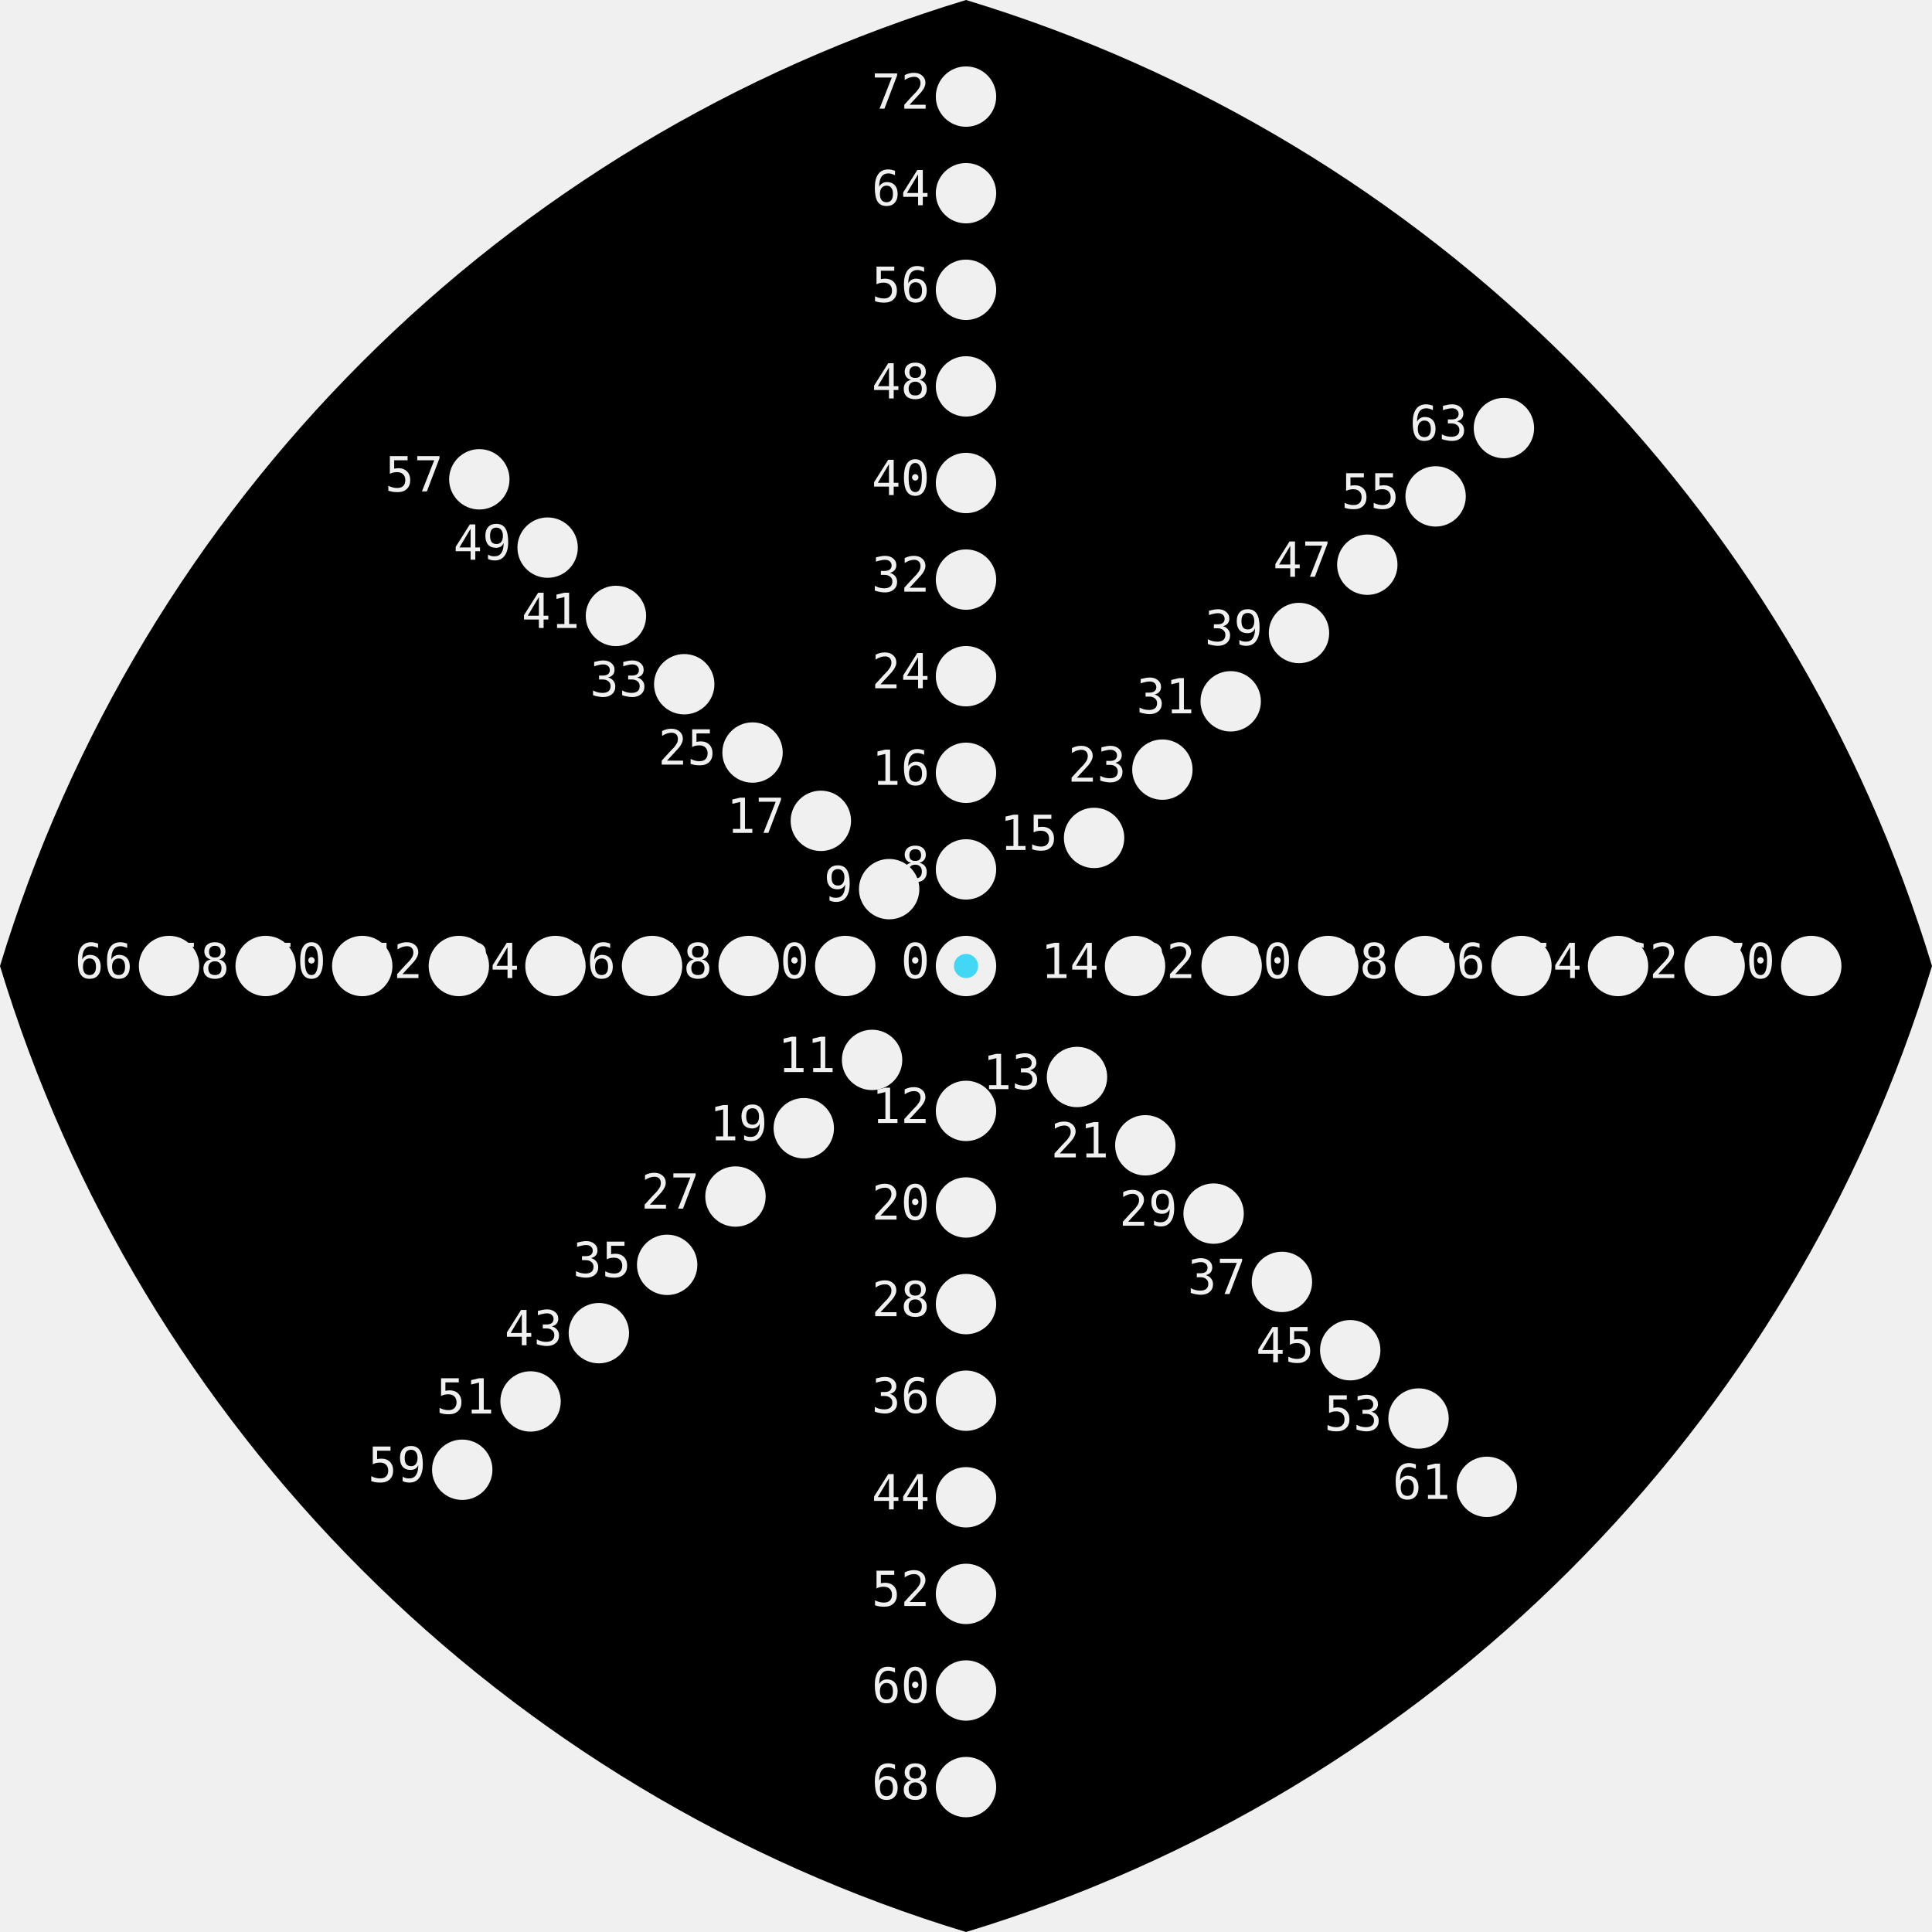
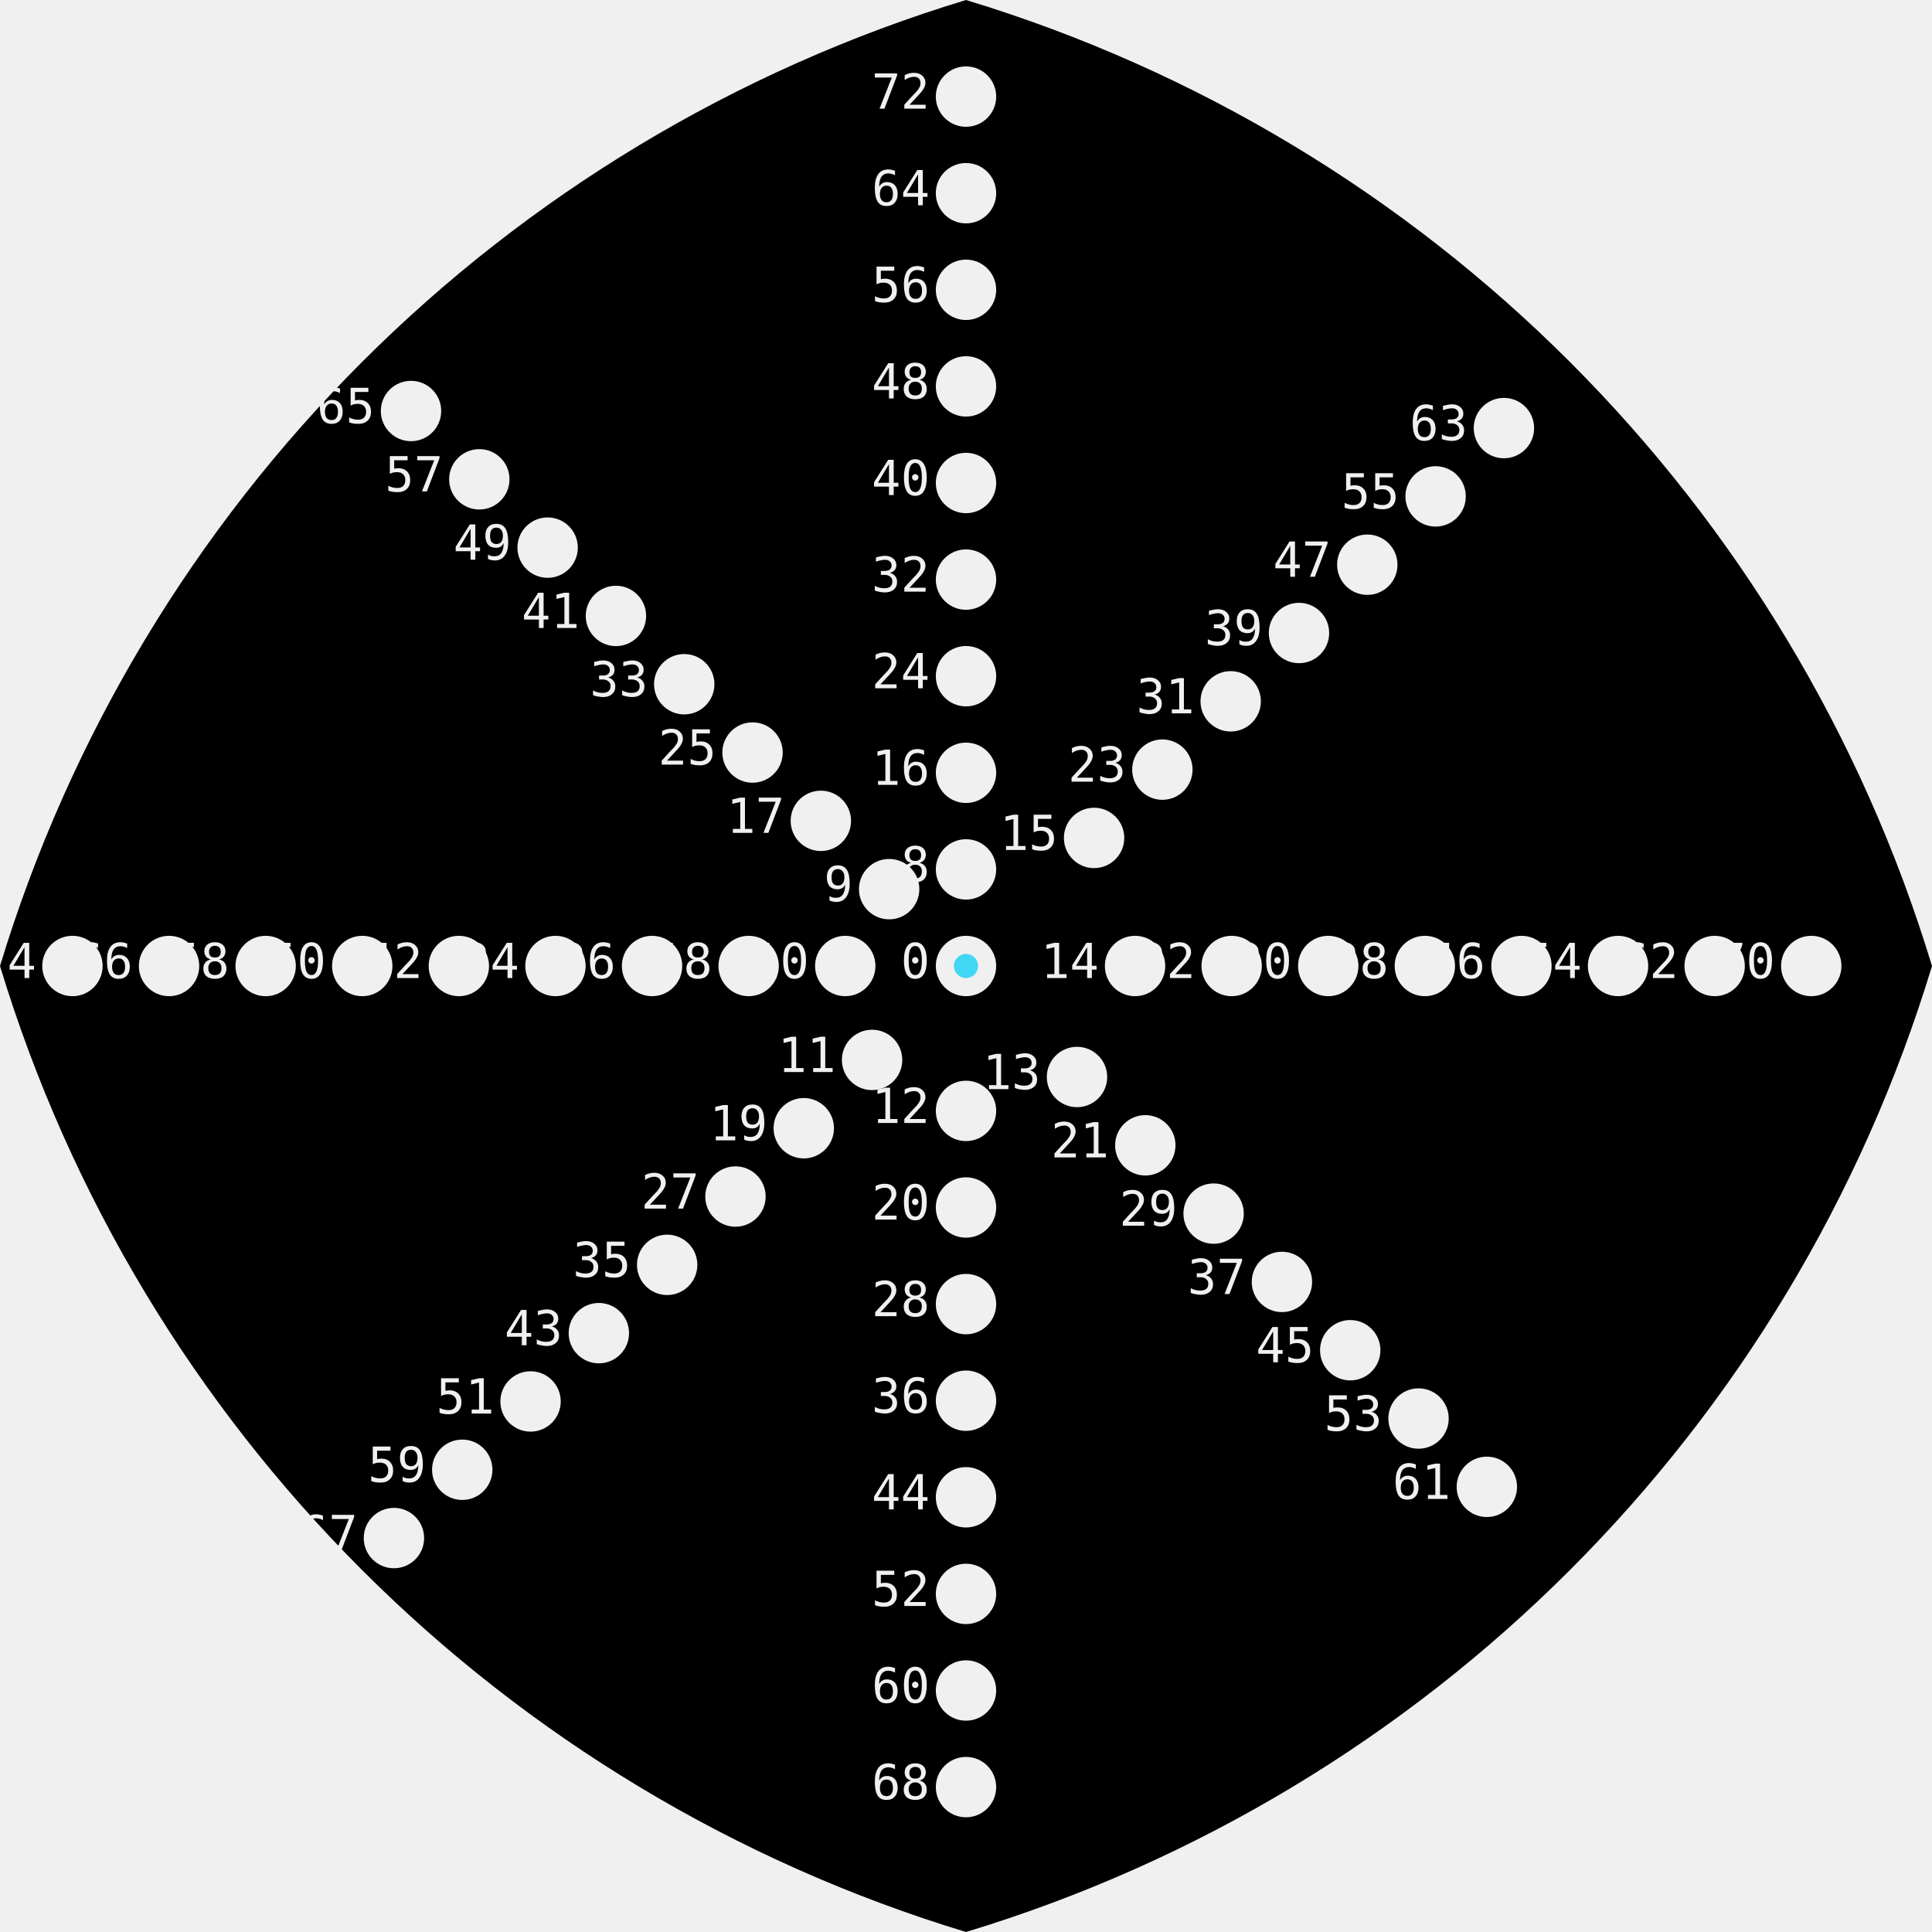
<svg xmlns="http://www.w3.org/2000/svg" xmlns:ns1="http://nathanfriend.io/inspiral">
  <g>
    <style>
      text {
        font-family: monospace;
        font-size: 4px;
      }
    </style>
    <mask id="holes">
      <rect width="100%" height="100%" fill="white" />
      <circle cx="80" cy="80" r="2.5" ns1:hole-name="0" ns1:hole-text-position-angle="0" ns1:hole-text-rotation-angle="0" />
      <text x="77" y="81" text-anchor="end">0</text>
      <circle cx="80" cy="72" r="2.5" ns1:hole-name="8" ns1:hole-text-position-angle="2.3415926535897933" ns1:hole-text-rotation-angle="-0.7" />
      <text x="77" y="73" text-anchor="end">8</text>
      <circle cx="80" cy="64" r="2.5" ns1:hole-name="16" ns1:hole-text-position-angle="2.741592653589793" ns1:hole-text-rotation-angle="0" />
      <text x="77" y="65" text-anchor="end">16</text>
      <circle cx="80" cy="56" r="2.5" ns1:hole-name="24" ns1:hole-text-position-angle="3.141592653589793" ns1:hole-text-rotation-angle="0" />
      <text x="77" y="57" text-anchor="end">24</text>
      <circle cx="80" cy="48" r="2.5" ns1:hole-name="32" ns1:hole-text-position-angle="3.141592653589793" ns1:hole-text-rotation-angle="0" />
      <text x="77" y="49" text-anchor="end">32</text>
      <circle cx="80" cy="40" r="2.5" ns1:hole-name="40" ns1:hole-text-position-angle="3.141592653589793" ns1:hole-text-rotation-angle="0" />
      <text x="77" y="41" text-anchor="end">40</text>
      <circle cx="80" cy="32" r="2.5" ns1:hole-name="48" ns1:hole-text-position-angle="3.141592653589793" ns1:hole-text-rotation-angle="0" />
      <text x="77" y="33" text-anchor="end">48</text>
      <circle cx="80" cy="24" r="2.5" ns1:hole-name="56" ns1:hole-text-position-angle="3.141592653589793" ns1:hole-text-rotation-angle="0" />
      <text x="77" y="25" text-anchor="end">56</text>
      <circle cx="80" cy="16" r="2.5" ns1:hole-name="64" ns1:hole-text-position-angle="3.141592653589793" ns1:hole-text-rotation-angle="0" />
      <text x="77" y="17" text-anchor="end">64</text>
      <circle cx="80" cy="8" r="2.5" ns1:hole-name="72" ns1:hole-text-position-angle="3.141592653589793" ns1:hole-text-rotation-angle="0" />
      <text x="77" y="9" text-anchor="end">72</text>
      <circle cx="73.636" cy="73.636" r="2.5" ns1:hole-name="9" ns1:hole-text-position-angle="3.1269908169872416" ns1:hole-text-rotation-angle="-1.4853981633974482" />
      <text x="70.636" y="74.636" text-anchor="end">9</text>
      <circle cx="67.979" cy="67.979" r="2.5" ns1:hole-name="17" ns1:hole-text-position-angle="3.5269908169872415" ns1:hole-text-rotation-angle="-0.7853981633974483" />
      <text x="64.979" y="68.979" text-anchor="end">17</text>
      <circle cx="62.322" cy="62.322" r="2.5" ns1:hole-name="25" ns1:hole-text-position-angle="3.9269908169872414" ns1:hole-text-rotation-angle="-0.7853981633974483" />
      <text x="59.322" y="63.322" text-anchor="end">25</text>
      <circle cx="56.665" cy="56.665" r="2.5" ns1:hole-name="33" ns1:hole-text-position-angle="3.9269908169872414" ns1:hole-text-rotation-angle="-0.7853981633974483" />
      <text x="53.665" y="57.665" text-anchor="end">33</text>
      <circle cx="51.009" cy="51.009" r="2.5" ns1:hole-name="41" ns1:hole-text-position-angle="3.9269908169872414" ns1:hole-text-rotation-angle="-0.7853981633974483" />
      <text x="48.009" y="52.009" text-anchor="end">41</text>
      <circle cx="45.352" cy="45.352" r="2.5" ns1:hole-name="49" ns1:hole-text-position-angle="3.9269908169872414" ns1:hole-text-rotation-angle="-0.7853981633974483" />
      <text x="42.352" y="46.352" text-anchor="end">49</text>
      <circle cx="39.695" cy="39.695" r="2.5" ns1:hole-name="57" ns1:hole-text-position-angle="3.9269908169872414" ns1:hole-text-rotation-angle="-0.7853981633974483" />
      <text x="36.695" y="40.695" text-anchor="end">57</text>
+       <circle cx="34.038" cy="34.038" r="2.5" ns1:hole-name="65" ns1:hole-text-position-angle="3.9269908169872414" ns1:hole-text-rotation-angle="-0.7853981633974483" />
+       <text x="31.038" y="35.038" text-anchor="end">65</text>
      <circle cx="70" cy="80" r="2.5" ns1:hole-name="10" ns1:hole-text-position-angle="4.312388980384689" ns1:hole-text-rotation-angle="-1.5707963267948966" />
      <text x="67" y="81" text-anchor="end">10</text>
      <circle cx="62" cy="80" r="2.5" ns1:hole-name="18" ns1:hole-text-position-angle="4.71238898038469" ns1:hole-text-rotation-angle="-1.5707963267948966" />
      <text x="59" y="81" text-anchor="end">18</text>
      <circle cx="54" cy="80" r="2.5" ns1:hole-name="26" ns1:hole-text-position-angle="4.71238898038469" ns1:hole-text-rotation-angle="-1.5707963267948966" />
      <text x="51" y="81" text-anchor="end">26</text>
      <circle cx="46" cy="80" r="2.5" ns1:hole-name="34" ns1:hole-text-position-angle="4.71238898038469" ns1:hole-text-rotation-angle="-1.5707963267948966" />
      <text x="43" y="81" text-anchor="end">34</text>
      <circle cx="38" cy="80" r="2.5" ns1:hole-name="42" ns1:hole-text-position-angle="4.71238898038469" ns1:hole-text-rotation-angle="-1.5707963267948966" />
      <text x="35" y="81" text-anchor="end">42</text>
      <circle cx="30" cy="80" r="2.5" ns1:hole-name="50" ns1:hole-text-position-angle="4.71238898038469" ns1:hole-text-rotation-angle="-1.5707963267948966" />
      <text x="27" y="81" text-anchor="end">50</text>
      <circle cx="22" cy="80" r="2.5" ns1:hole-name="58" ns1:hole-text-position-angle="4.71238898038469" ns1:hole-text-rotation-angle="-1.5707963267948966" />
      <text x="19" y="81" text-anchor="end">58</text>
      <circle cx="14" cy="80" r="2.5" ns1:hole-name="66" ns1:hole-text-position-angle="4.71238898038469" ns1:hole-text-rotation-angle="-1.5707963267948966" />
      <text x="11" y="81" text-anchor="end">66</text>
+       <circle cx="6" cy="80" r="2.5" ns1:hole-name="74" ns1:hole-text-position-angle="4.71238898038469" ns1:hole-text-rotation-angle="-1.5707963267948966" />
+       <text x="3" y="81" text-anchor="end">74</text>
      <circle cx="72.222" cy="87.778" r="2.5" ns1:hole-name="11" ns1:hole-text-position-angle="4.997787143782138" ns1:hole-text-rotation-angle="-2.356194490192345" />
      <text x="69.222" y="88.778" text-anchor="end">11</text>
      <circle cx="66.565" cy="93.435" r="2.5" ns1:hole-name="19" ns1:hole-text-position-angle="5.497787143782138" ns1:hole-text-rotation-angle="-2.356194490192345" />
      <text x="63.565" y="94.435" text-anchor="end">19</text>
      <circle cx="60.908" cy="99.092" r="2.5" ns1:hole-name="27" ns1:hole-text-position-angle="5.497787143782138" ns1:hole-text-rotation-angle="-2.356194490192345" />
      <text x="57.908" y="100.092" text-anchor="end">27</text>
      <circle cx="55.251" cy="104.749" r="2.5" ns1:hole-name="35" ns1:hole-text-position-angle="5.497787143782138" ns1:hole-text-rotation-angle="-2.356194490192345" />
      <text x="52.251" y="105.749" text-anchor="end">35</text>
      <circle cx="49.594" cy="110.406" r="2.5" ns1:hole-name="43" ns1:hole-text-position-angle="5.497787143782138" ns1:hole-text-rotation-angle="-2.356194490192345" />
      <text x="46.594" y="111.406" text-anchor="end">43</text>
      <circle cx="43.938" cy="116.062" r="2.5" ns1:hole-name="51" ns1:hole-text-position-angle="5.497787143782138" ns1:hole-text-rotation-angle="-2.356194490192345" />
      <text x="40.938" y="117.062" text-anchor="end">51</text>
      <circle cx="38.281" cy="121.719" r="2.5" ns1:hole-name="59" ns1:hole-text-position-angle="5.497787143782138" ns1:hole-text-rotation-angle="-2.356194490192345" />
      <text x="35.281" y="122.719" text-anchor="end">59</text>
+       <circle cx="32.624" cy="127.376" r="2.5" ns1:hole-name="67" ns1:hole-text-position-angle="5.497787143782138" ns1:hole-text-rotation-angle="-2.356194490192345" />
+       <text x="29.624" y="128.376" text-anchor="end">67</text>
      <circle cx="80" cy="92" r="2.5" ns1:hole-name="12" ns1:hole-text-position-angle="6.083185307179586" ns1:hole-text-rotation-angle="-3.141592653589793" />
      <text x="77" y="93" text-anchor="end">12</text>
      <circle cx="80" cy="100" r="2.5" ns1:hole-name="20" ns1:hole-text-position-angle="6.283185307179586" ns1:hole-text-rotation-angle="-3.141592653589793" />
      <text x="77" y="101" text-anchor="end">20</text>
      <circle cx="80" cy="108" r="2.5" ns1:hole-name="28" ns1:hole-text-position-angle="6.283185307179586" ns1:hole-text-rotation-angle="-3.141592653589793" />
      <text x="77" y="109" text-anchor="end">28</text>
      <circle cx="80" cy="116" r="2.5" ns1:hole-name="36" ns1:hole-text-position-angle="6.283185307179586" ns1:hole-text-rotation-angle="-3.141592653589793" />
      <text x="77" y="117" text-anchor="end">36</text>
      <circle cx="80" cy="124" r="2.5" ns1:hole-name="44" ns1:hole-text-position-angle="6.283185307179586" ns1:hole-text-rotation-angle="-3.141592653589793" />
      <text x="77" y="125" text-anchor="end">44</text>
      <circle cx="80" cy="132" r="2.5" ns1:hole-name="52" ns1:hole-text-position-angle="6.283185307179586" ns1:hole-text-rotation-angle="-3.141592653589793" />
      <text x="77" y="133" text-anchor="end">52</text>
      <circle cx="80" cy="140" r="2.5" ns1:hole-name="60" ns1:hole-text-position-angle="6.283185307179586" ns1:hole-text-rotation-angle="-3.141592653589793" />
      <text x="77" y="141" text-anchor="end">60</text>
      <circle cx="80" cy="148" r="2.5" ns1:hole-name="68" ns1:hole-text-position-angle="6.283185307179586" ns1:hole-text-rotation-angle="-3.141592653589793" />
      <text x="77" y="149" text-anchor="end">68</text>
      <circle cx="89.192" cy="89.192" r="2.5" ns1:hole-name="13" ns1:hole-text-position-angle="6.668583470577034" ns1:hole-text-rotation-angle="-3.9269908169872414" />
      <text x="86.192" y="90.192" text-anchor="end">13</text>
      <circle cx="94.849" cy="94.849" r="2.5" ns1:hole-name="21" ns1:hole-text-position-angle="7.0685834705770345" ns1:hole-text-rotation-angle="-3.9269908169872414" />
      <text x="91.849" y="95.849" text-anchor="end">21</text>
      <circle cx="100.506" cy="100.506" r="2.5" ns1:hole-name="29" ns1:hole-text-position-angle="7.0685834705770345" ns1:hole-text-rotation-angle="-3.9269908169872414" />
      <text x="97.506" y="101.506" text-anchor="end">29</text>
      <circle cx="106.163" cy="106.163" r="2.5" ns1:hole-name="37" ns1:hole-text-position-angle="7.0685834705770345" ns1:hole-text-rotation-angle="-3.9269908169872414" />
      <text x="103.163" y="107.163" text-anchor="end">37</text>
      <circle cx="111.82" cy="111.82" r="2.5" ns1:hole-name="45" ns1:hole-text-position-angle="7.0685834705770345" ns1:hole-text-rotation-angle="-3.9269908169872414" />
      <text x="108.82" y="112.82" text-anchor="end">45</text>
      <circle cx="117.477" cy="117.477" r="2.5" ns1:hole-name="53" ns1:hole-text-position-angle="7.0685834705770345" ns1:hole-text-rotation-angle="-3.9269908169872414" />
      <text x="114.477" y="118.477" text-anchor="end">53</text>
      <circle cx="123.134" cy="123.134" r="2.5" ns1:hole-name="61" ns1:hole-text-position-angle="7.0685834705770345" ns1:hole-text-rotation-angle="-3.9269908169872414" />
      <text x="120.134" y="124.134" text-anchor="end">61</text>
      <circle cx="94" cy="80" r="2.5" ns1:hole-name="14" ns1:hole-text-position-angle="7.653981633974483" ns1:hole-text-rotation-angle="-4.71238898038469" />
      <text x="91" y="81" text-anchor="end">14</text>
      <circle cx="102" cy="80" r="2.5" ns1:hole-name="22" ns1:hole-text-position-angle="7.853981633974483" ns1:hole-text-rotation-angle="-4.71238898038469" />
      <text x="99" y="81" text-anchor="end">22</text>
      <circle cx="110" cy="80" r="2.5" ns1:hole-name="30" ns1:hole-text-position-angle="7.853981633974483" ns1:hole-text-rotation-angle="-4.71238898038469" />
      <text x="107" y="81" text-anchor="end">30</text>
      <circle cx="118" cy="80" r="2.5" ns1:hole-name="38" ns1:hole-text-position-angle="7.853981633974483" ns1:hole-text-rotation-angle="-4.71238898038469" />
      <text x="115" y="81" text-anchor="end">38</text>
      <circle cx="126" cy="80" r="2.5" ns1:hole-name="46" ns1:hole-text-position-angle="7.853981633974483" ns1:hole-text-rotation-angle="-4.71238898038469" />
      <text x="123" y="81" text-anchor="end">46</text>
      <circle cx="134" cy="80" r="2.5" ns1:hole-name="54" ns1:hole-text-position-angle="7.853981633974483" ns1:hole-text-rotation-angle="-4.71238898038469" />
      <text x="131" y="81" text-anchor="end">54</text>
      <circle cx="142" cy="80" r="2.5" ns1:hole-name="62" ns1:hole-text-position-angle="7.853981633974483" ns1:hole-text-rotation-angle="-4.71238898038469" />
      <text x="139" y="81" text-anchor="end">62</text>
      <circle cx="150" cy="80" r="2.5" ns1:hole-name="70" ns1:hole-text-position-angle="7.853981633974483" ns1:hole-text-rotation-angle="-4.71238898038469" />
      <text x="147" y="81" text-anchor="end">70</text>
      <circle cx="90.607" cy="69.393" r="2.5" ns1:hole-name="15" ns1:hole-text-position-angle="8.439379797371931" ns1:hole-text-rotation-angle="-5.497787143782138" />
      <text x="87.607" y="70.393" text-anchor="end">15</text>
      <circle cx="96.263" cy="63.737" r="2.5" ns1:hole-name="23" ns1:hole-text-position-angle="8.63937979737193" ns1:hole-text-rotation-angle="-5.497787143782138" />
      <text x="93.263" y="64.737" text-anchor="end">23</text>
      <circle cx="101.92" cy="58.08" r="2.5" ns1:hole-name="31" ns1:hole-text-position-angle="8.63937979737193" ns1:hole-text-rotation-angle="-5.497787143782138" />
      <text x="98.92" y="59.08" text-anchor="end">31</text>
      <circle cx="107.577" cy="52.423" r="2.5" ns1:hole-name="39" ns1:hole-text-position-angle="8.63937979737193" ns1:hole-text-rotation-angle="-5.497787143782138" />
      <text x="104.577" y="53.423" text-anchor="end">39</text>
      <circle cx="113.234" cy="46.766" r="2.5" ns1:hole-name="47" ns1:hole-text-position-angle="8.63937979737193" ns1:hole-text-rotation-angle="-5.497787143782138" />
      <text x="110.234" y="47.766" text-anchor="end">47</text>
      <circle cx="118.891" cy="41.109" r="2.5" ns1:hole-name="55" ns1:hole-text-position-angle="8.63937979737193" ns1:hole-text-rotation-angle="-5.497787143782138" />
      <text x="115.891" y="42.109" text-anchor="end">55</text>
      <circle cx="124.548" cy="35.452" r="2.5" ns1:hole-name="63" ns1:hole-text-position-angle="8.63937979737193" ns1:hole-text-rotation-angle="-5.497787143782138" />
      <text x="121.548" y="36.452" text-anchor="end">63</text>
    </mask>
    <path mask="url(#holes)" d="M 160 80              A 120 120 0 0 0 80 0              A 120 120 0 0 0 0 80              A 120 120 0 0 0 80 160              A 120 120 0 0 0 160 80              Z" />
    <circle id="center-point" cx="80" cy="80" r="1" fill="#42d7f5" />
  </g>
</svg>
